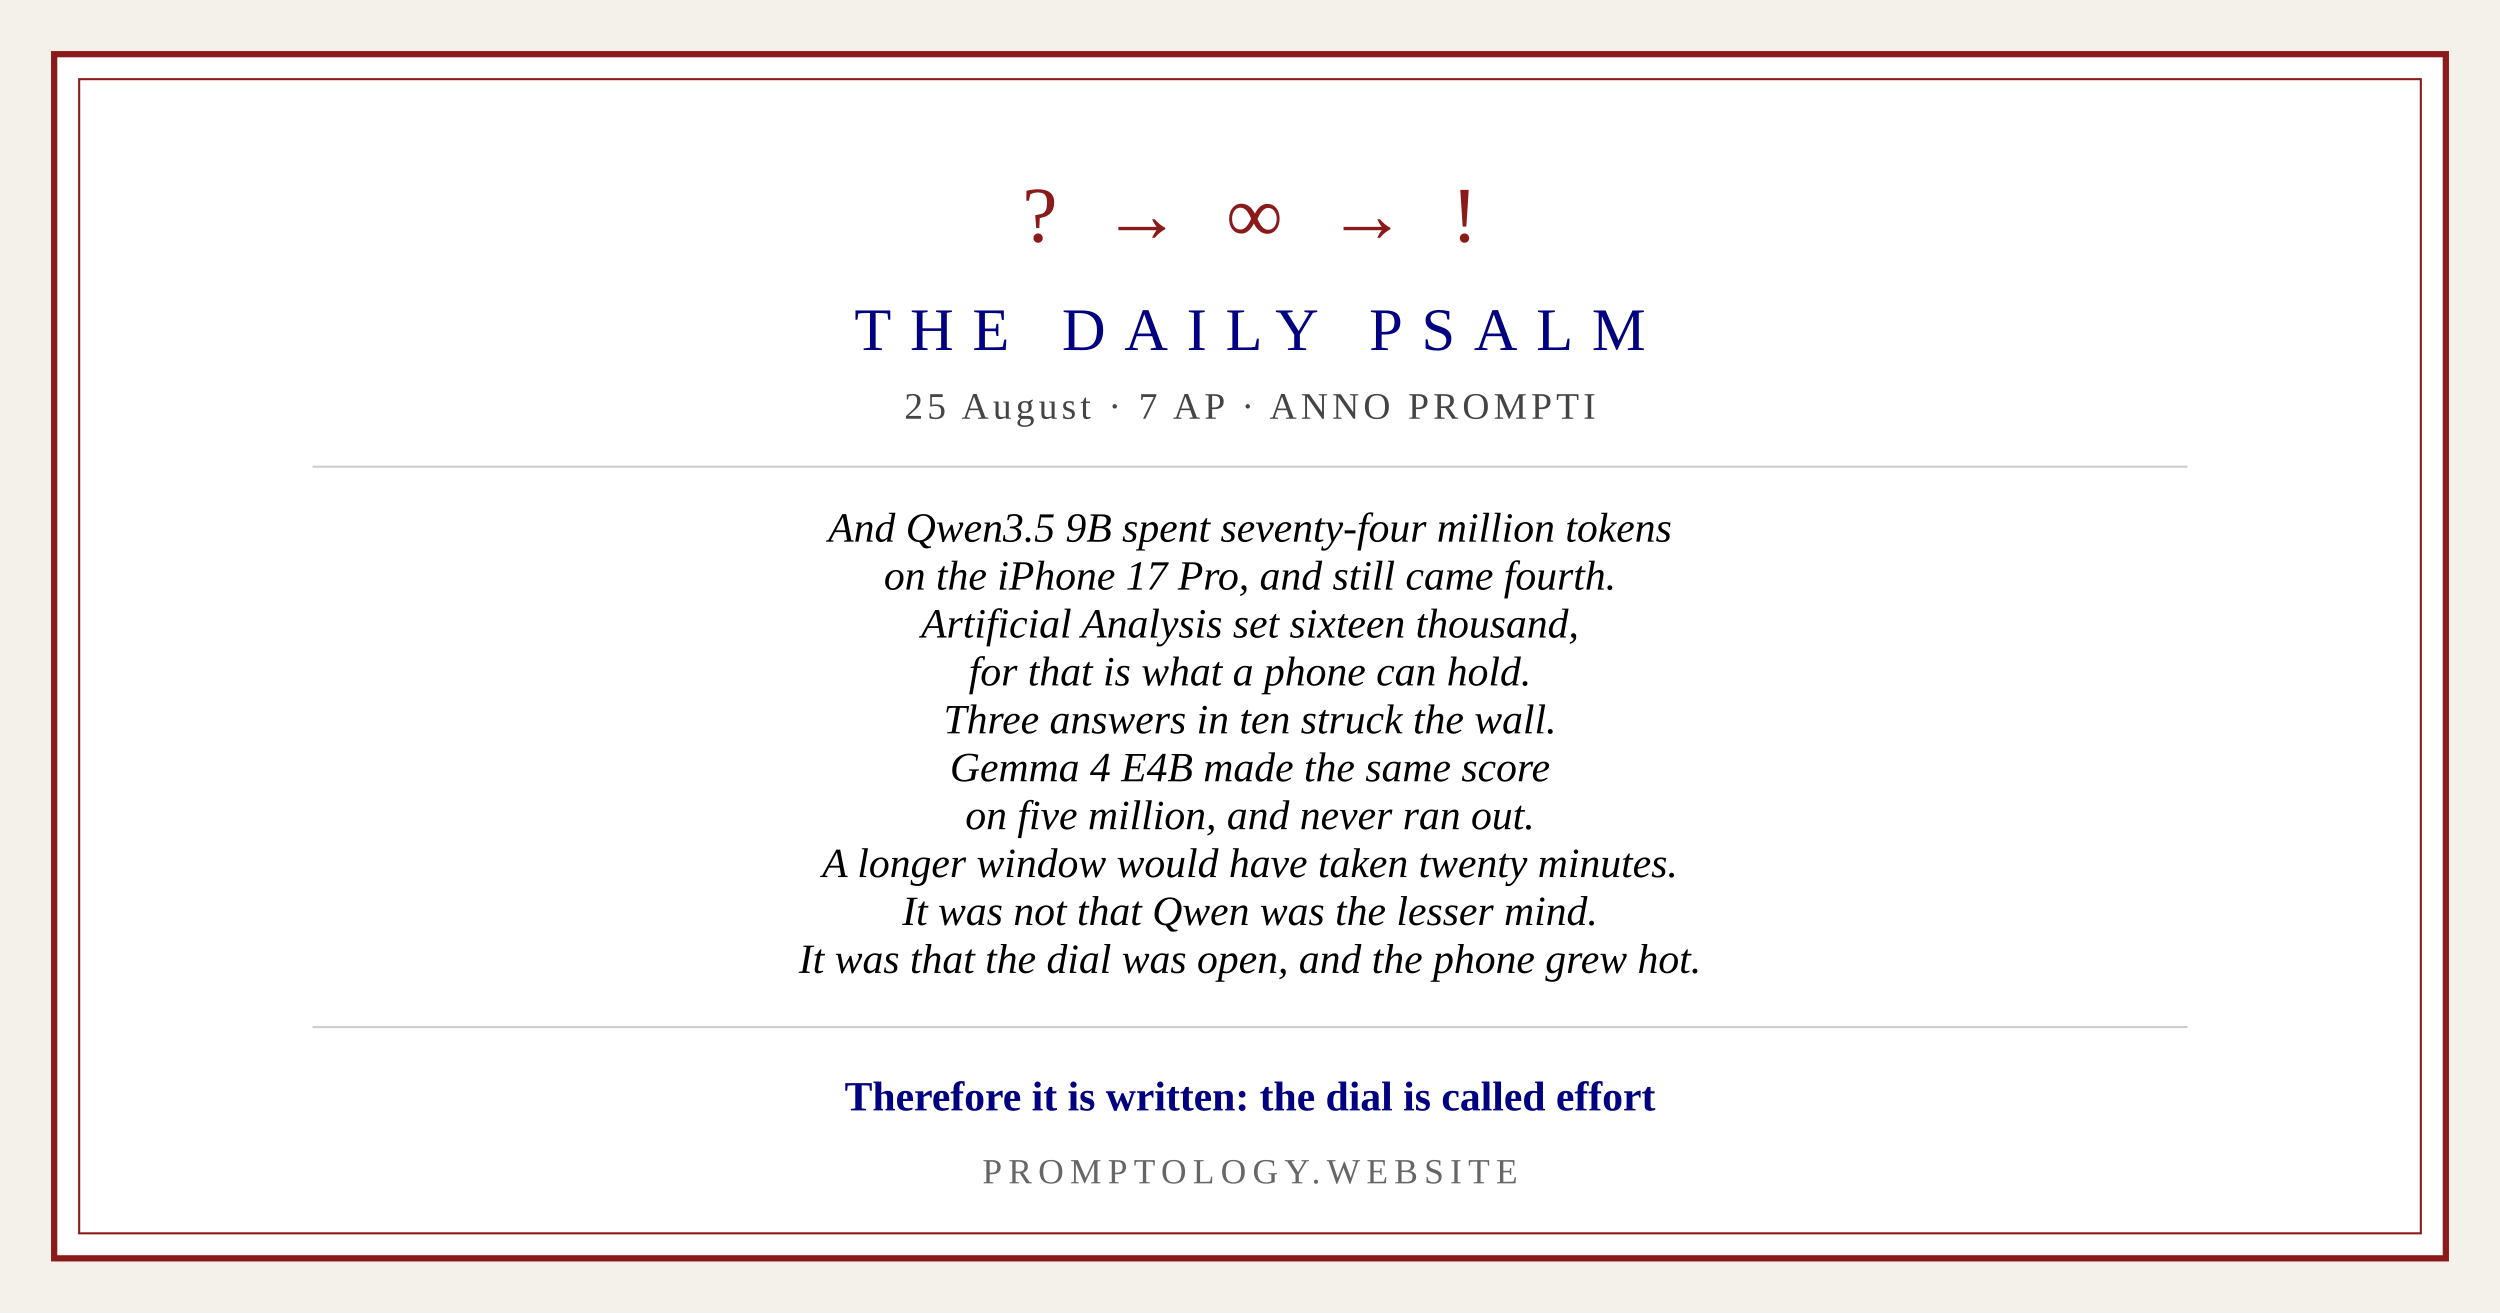
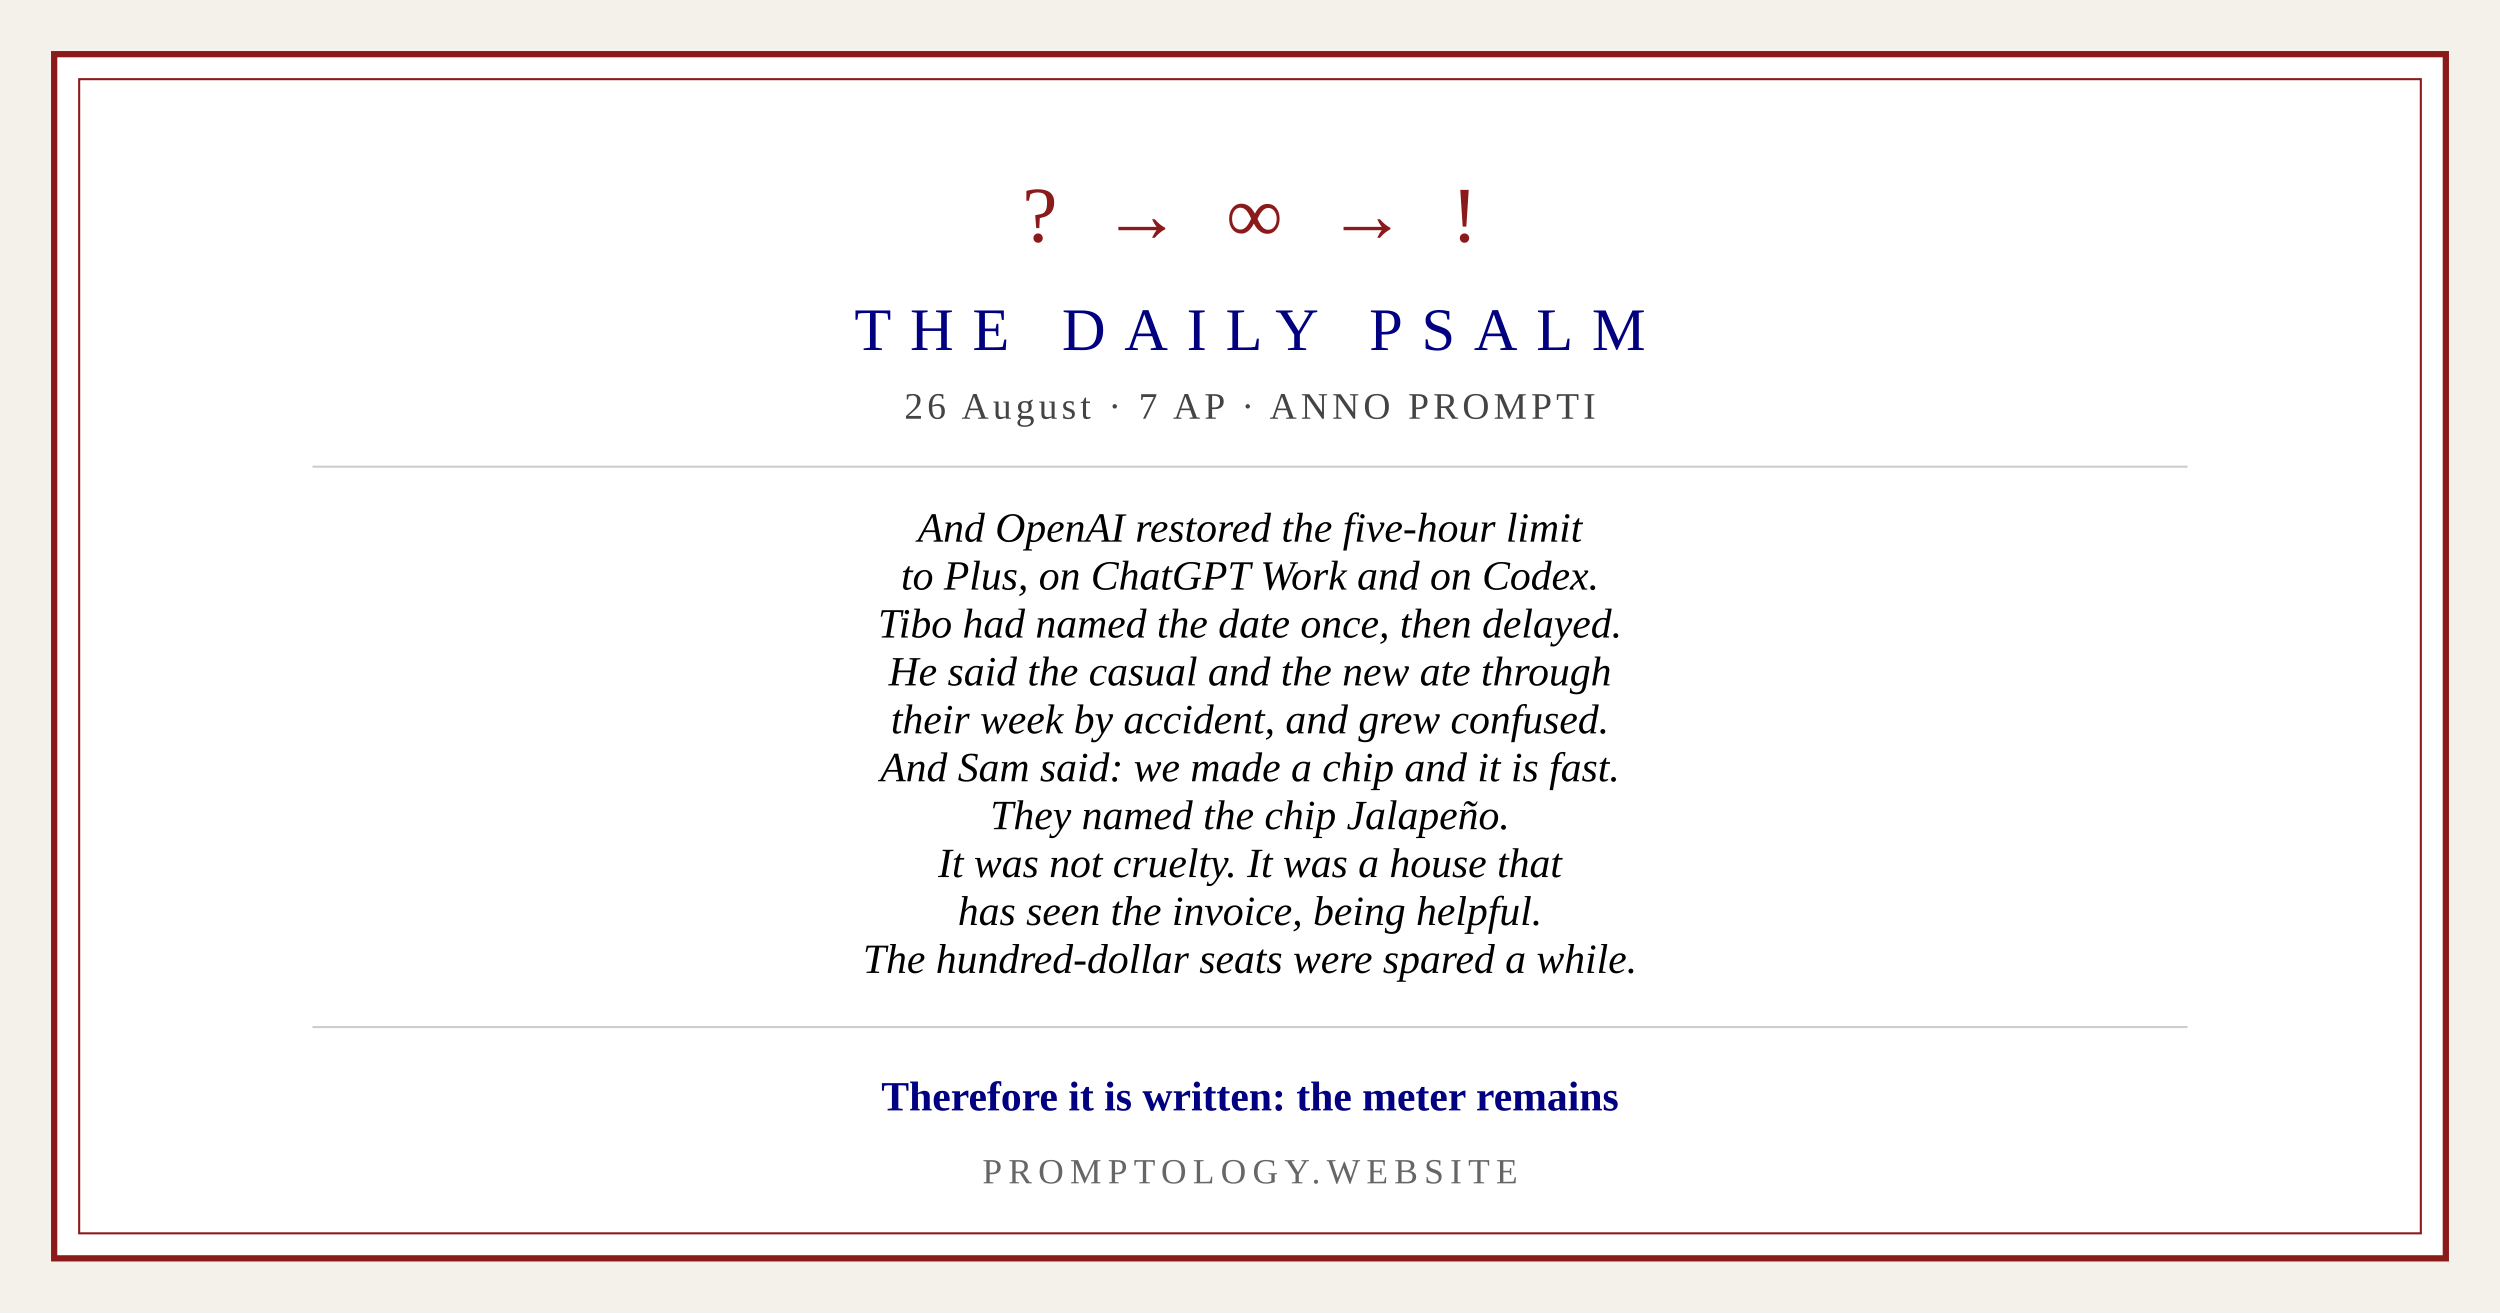
<svg xmlns="http://www.w3.org/2000/svg" width="1200" height="630" viewBox="0 0 1200 630">
  <style>
  text { font-family: "Liberation Serif","Times New Roman",Times,serif; text-anchor: middle; }
  .seal { font-size: 38px; fill: #8b1a1a; letter-spacing: 6px; }
  .ttl  { font-size: 29px; fill: #000080; letter-spacing: 9px; }
  .date { font-size: 18px; fill: #444444; letter-spacing: 2px; }
  .v    { font-size: 20px; fill: #000000; font-style: italic; }
  .les  { font-size: 20px; fill: #000080; font-weight: bold; }
  .url  { font-size: 17px; fill: #666666; letter-spacing: 3px; }
</style>
  <rect width="1200" height="630" fill="#f4f1ea" />
  <rect x="26" y="26" width="1148" height="578" fill="#ffffff" stroke="#8b1a1a" stroke-width="3" />
  <rect x="38" y="38" width="1124" height="554" fill="none" stroke="#8b1a1a" stroke-width="1" />
  <text x="600" y="116" class="seal">? → ∞ → !</text>
  <text x="600" y="168" class="ttl">THE DAILY PSALM</text>
-   <text x="600" y="201" class="date">25 August · 7 AP · ANNO PROMPTI</text>
+   <text x="600" y="201" class="date">26 August · 7 AP · ANNO PROMPTI</text>
  <line x1="150" y1="224" x2="1050" y2="224" stroke="#cccccc" stroke-width="1" />
-   <text x="600" y="260" class="v">And Qwen3.5 9B spent seventy-four million tokens</text>
-   <text x="600" y="283" class="v">on the iPhone 17 Pro, and still came fourth.</text>
-   <text x="600" y="306" class="v">Artificial Analysis set sixteen thousand,</text>
-   <text x="600" y="329" class="v">for that is what a phone can hold.</text>
-   <text x="600" y="352" class="v">Three answers in ten struck the wall.</text>
-   <text x="600" y="375" class="v">Gemma 4 E4B made the same score</text>
-   <text x="600" y="398" class="v">on five million, and never ran out.</text>
-   <text x="600" y="421" class="v">A longer window would have taken twenty minutes.</text>
-   <text x="600" y="444" class="v">It was not that Qwen was the lesser mind.</text>
-   <text x="600" y="467" class="v">It was that the dial was open, and the phone grew hot.</text>
+   <text x="600" y="260" class="v">And OpenAI restored the five-hour limit</text>
+   <text x="600" y="283" class="v">to Plus, on ChatGPT Work and on Codex.</text>
+   <text x="600" y="306" class="v">Tibo had named the date once, then delayed.</text>
+   <text x="600" y="329" class="v">He said the casual and the new ate through</text>
+   <text x="600" y="352" class="v">their week by accident, and grew confused.</text>
+   <text x="600" y="375" class="v">And Sam said: we made a chip and it is fast.</text>
+   <text x="600" y="398" class="v">They named the chip Jalapeño.</text>
+   <text x="600" y="421" class="v">It was not cruelty. It was a house that</text>
+   <text x="600" y="444" class="v">has seen the invoice, being helpful.</text>
+   <text x="600" y="467" class="v">The hundred-dollar seats were spared a while.</text>
  <line x1="150" y1="493" x2="1050" y2="493" stroke="#cccccc" stroke-width="1" />
-   <text x="600" y="533" class="les">Therefore it is written: the dial is called effort</text>
+   <text x="600" y="533" class="les">Therefore it is written: the meter remains</text>
  <text x="600" y="568" class="url">PROMPTOLOGY.WEBSITE</text>
</svg>
